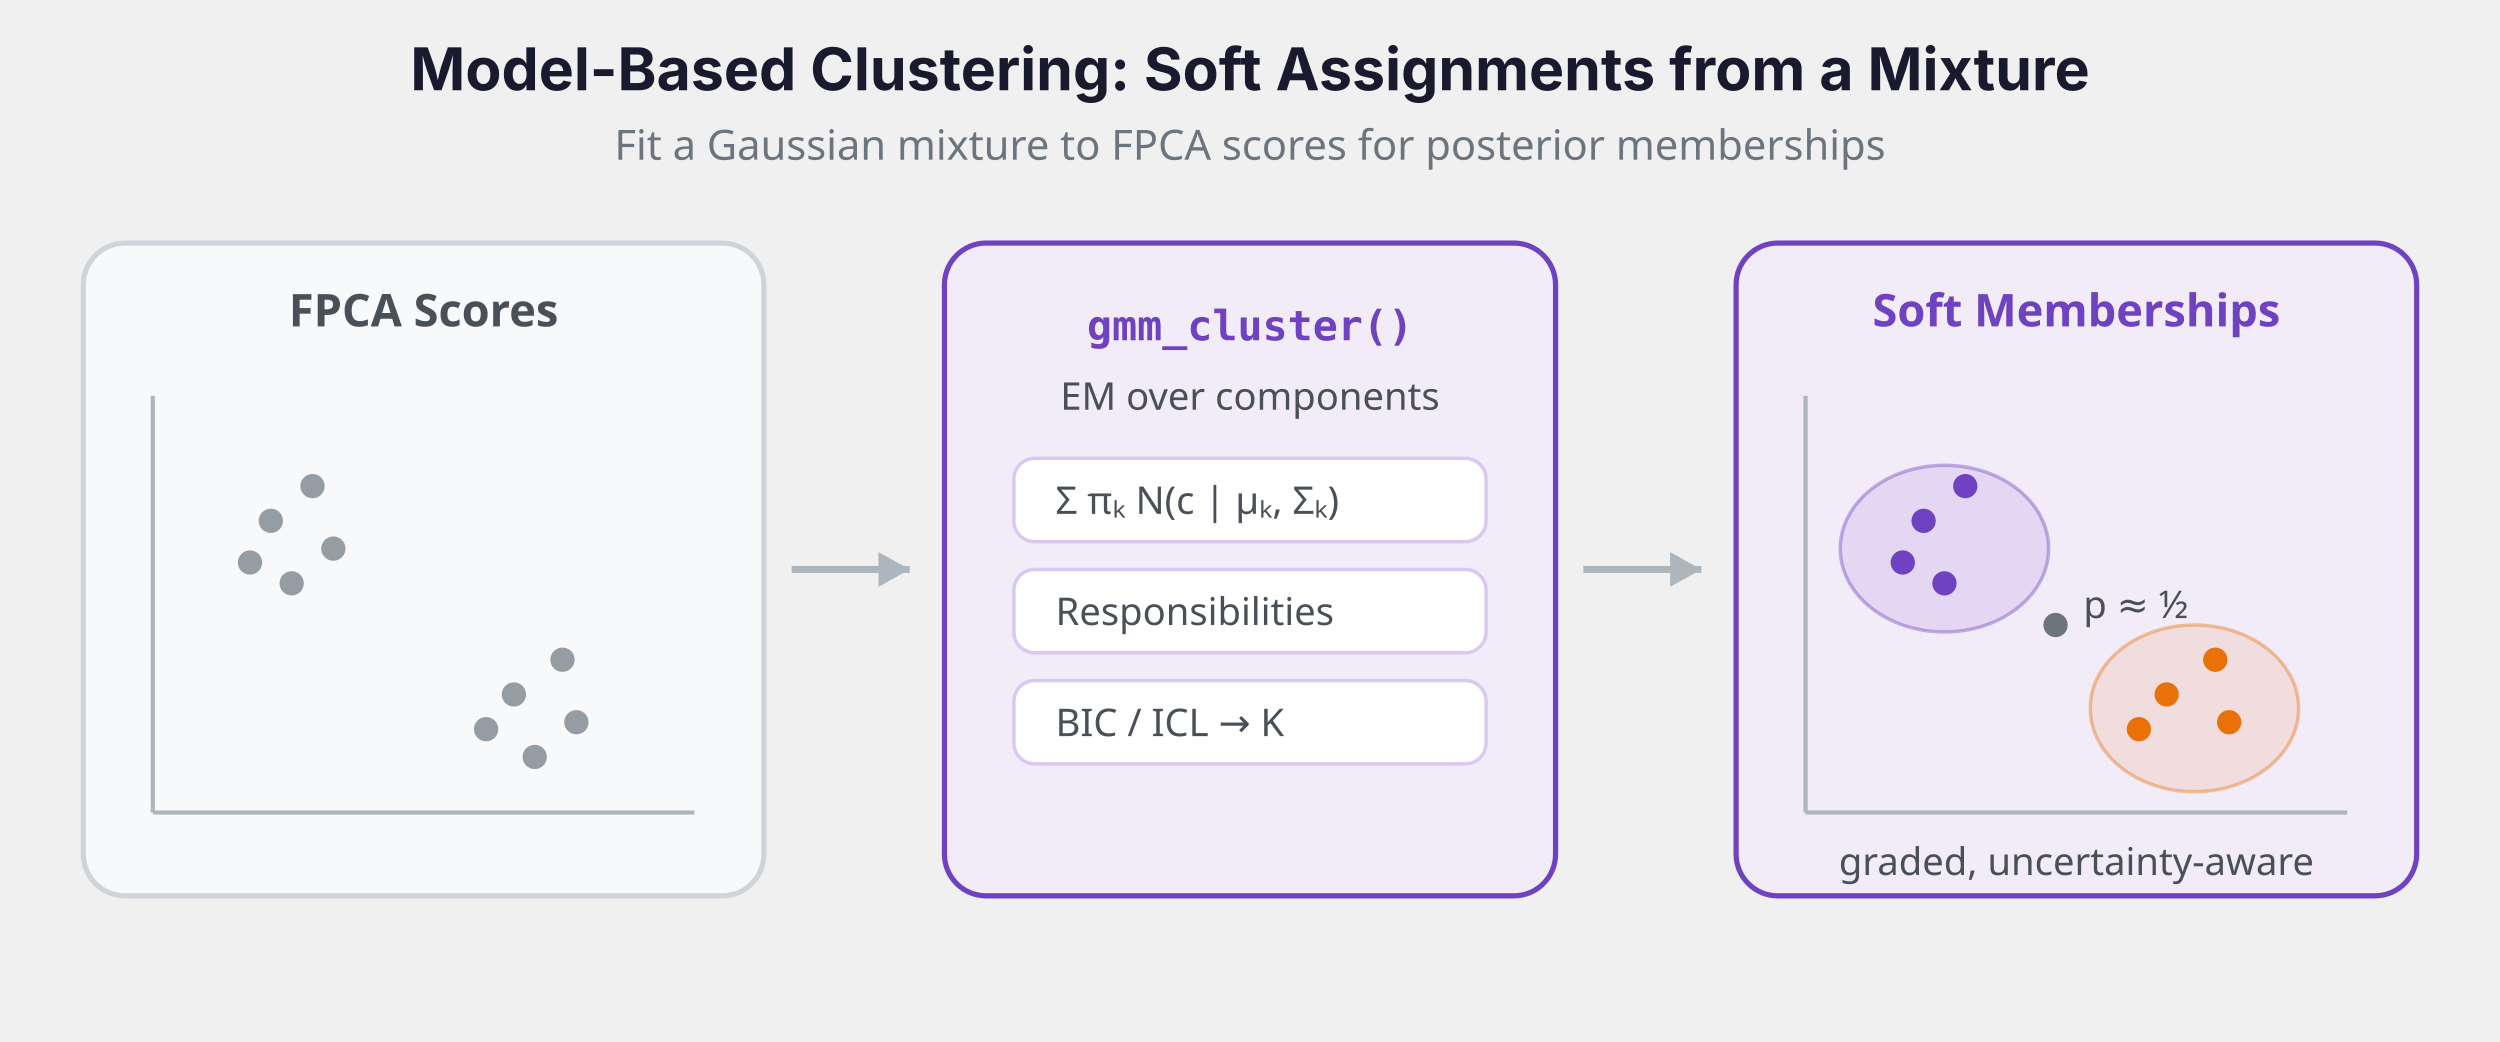
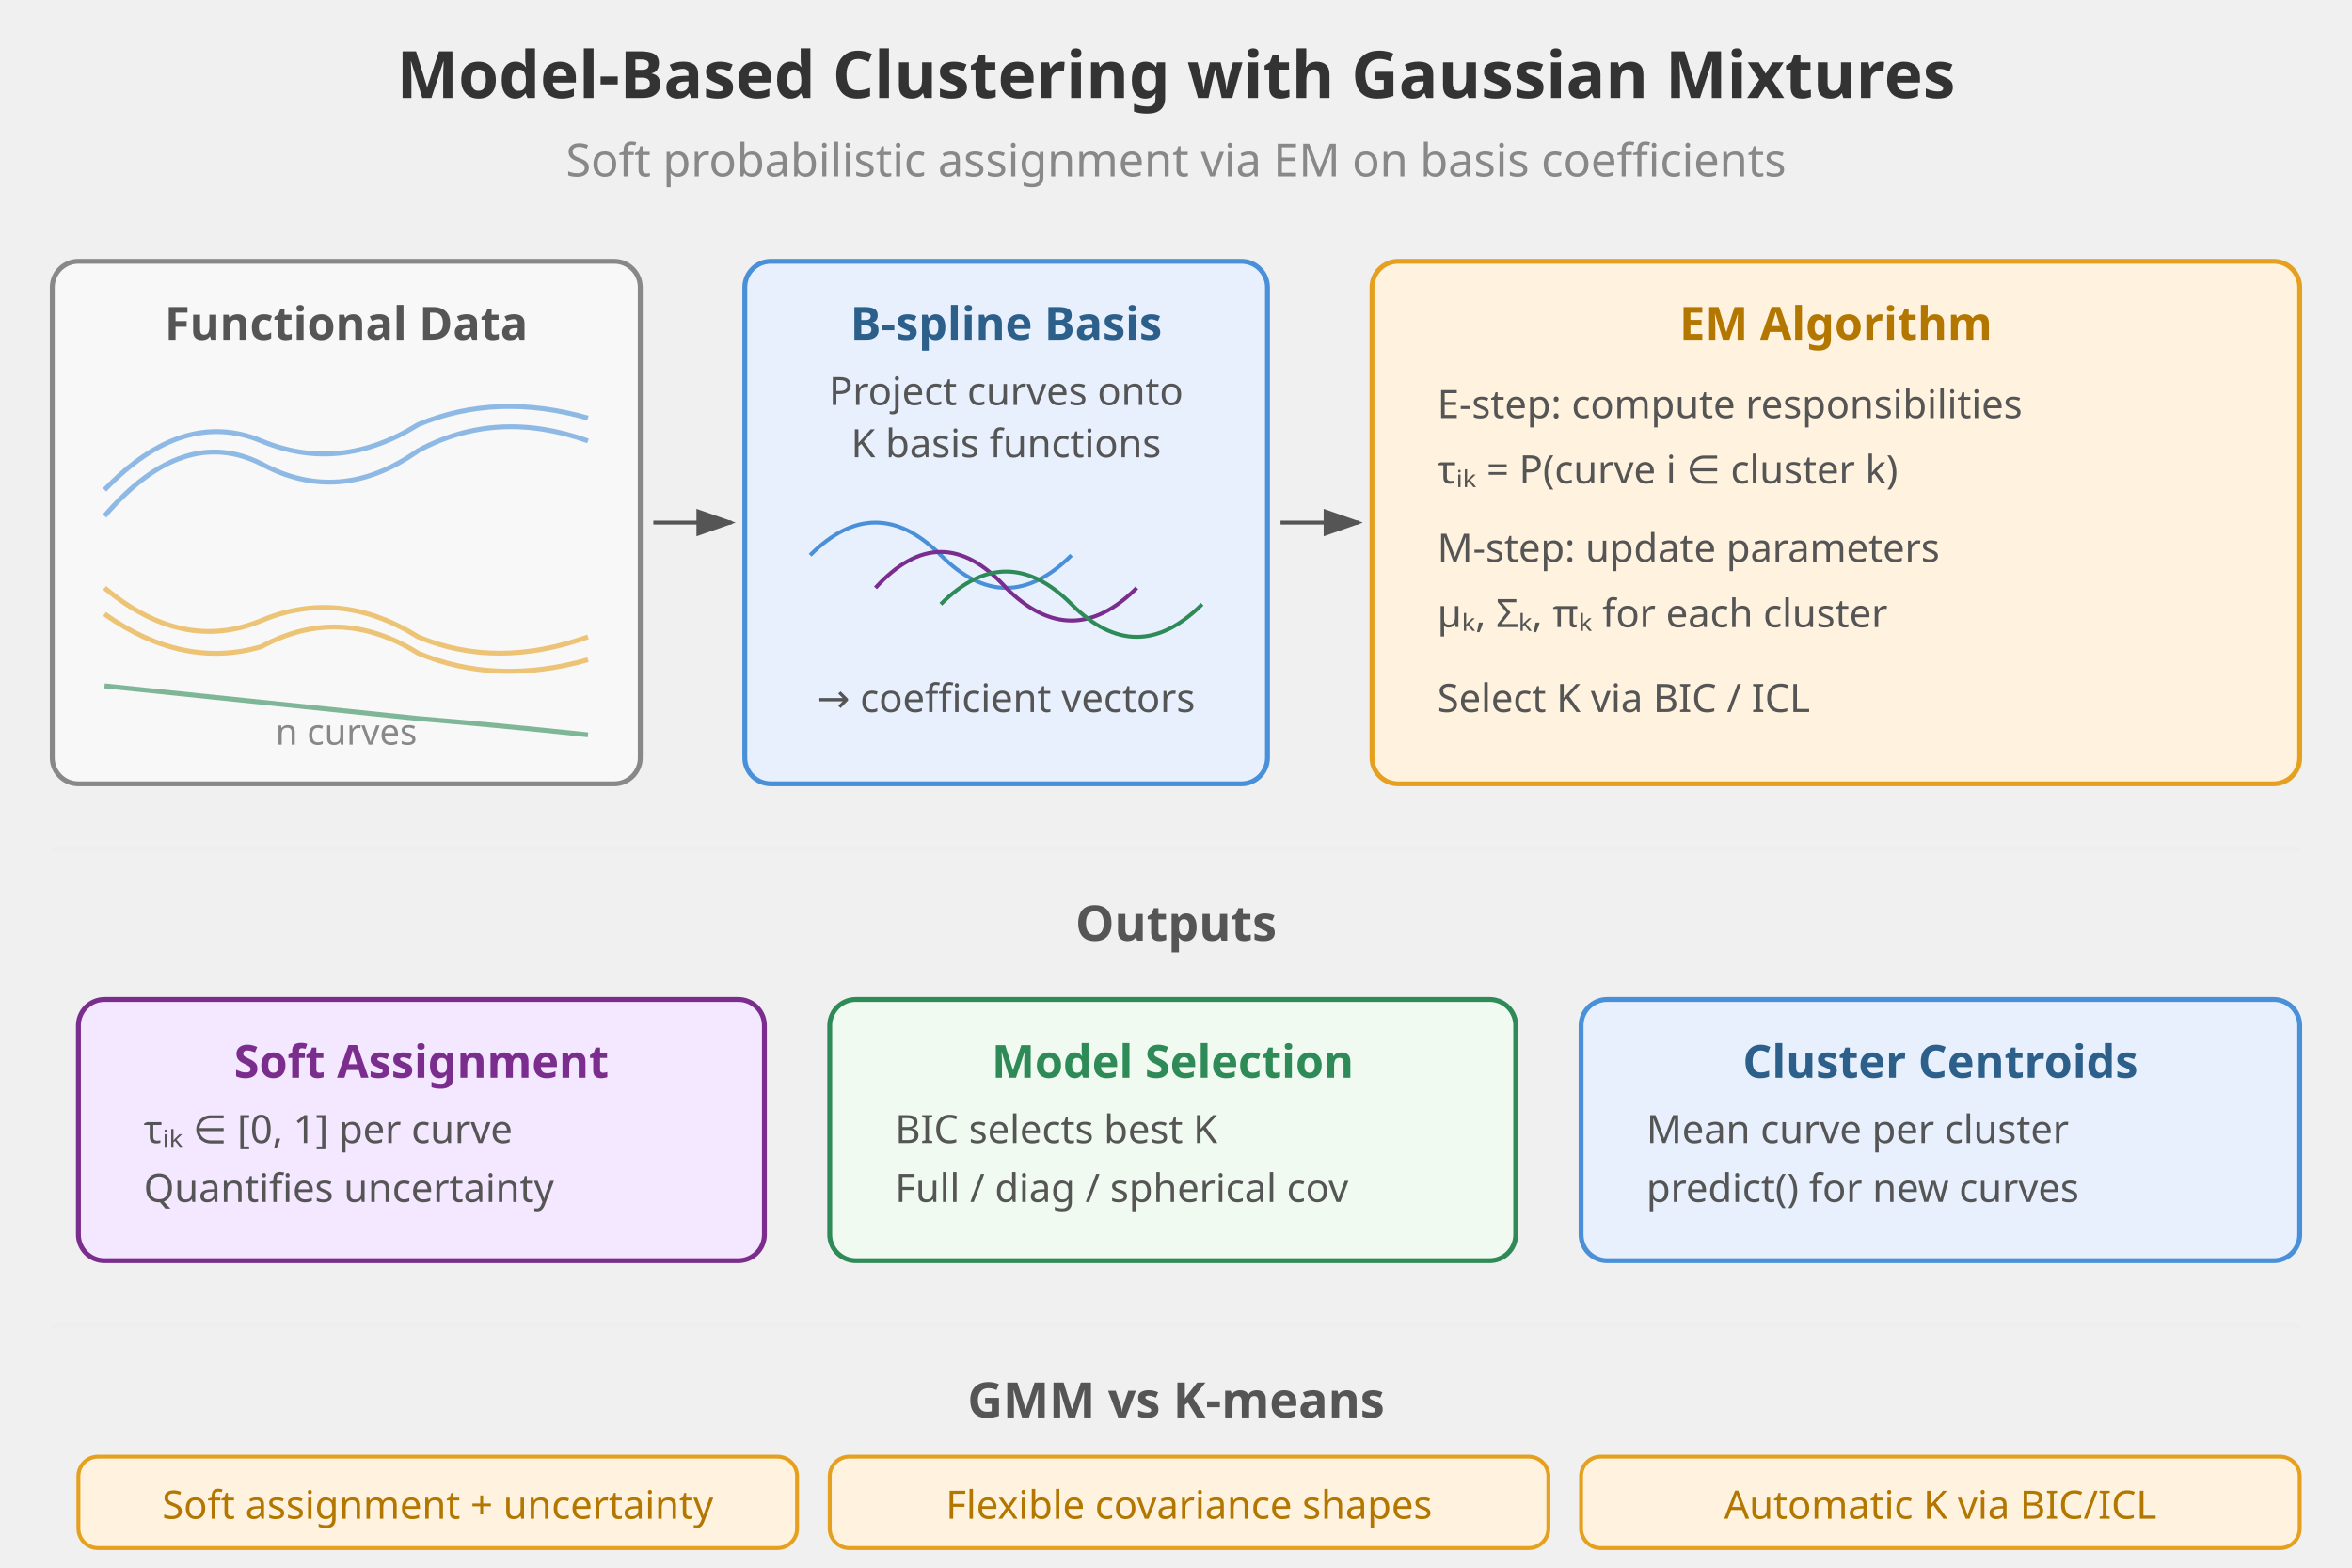
- <svg xmlns="http://www.w3.org/2000/svg" viewBox="0 0 720 300" fill="none" role="img" aria-label="GMM clustering: soft posterior assignments over FPCA scores">
-   <style>
-     .ttl{font:700 17px system-ui,-apple-system,sans-serif;fill:#1a1a2e}
-     .sub{font:400 12px system-ui,sans-serif;fill:#6c757d}
-     .lab{font:700 13px system-ui,sans-serif}
-     .sm{font:400 11px system-ui,sans-serif;fill:#495057}
-     .mono{font:600 12px ui-monospace,monospace}
-   </style>
-   <text class="ttl" x="360" y="26" text-anchor="middle">Model-Based Clustering: Soft Assignments from a Mixture</text>
-   <text class="sub" x="360" y="46" text-anchor="middle">Fit a Gaussian mixture to FPCA scores for posterior memberships</text>
-   <rect x="24" y="70" width="196" height="188" rx="12" fill="#f8f9fa" stroke="#ced4da" stroke-width="1.5" />
-   <text class="lab" x="122" y="94" text-anchor="middle" fill="#495057">FPCA Scores</text>
-   <g transform="translate(44,108)">
-     <line x1="0" y1="126" x2="156" y2="126" stroke="#adb5bd" stroke-width="1.2" />
-     <line x1="0" y1="126" x2="0" y2="6" stroke="#adb5bd" stroke-width="1.2" />
-     <g fill="#6c757d" fill-opacity=".7">
-       <circle cx="34" cy="42" r="3.5" />
-       <circle cx="46" cy="32" r="3.5" />
-       <circle cx="28" cy="54" r="3.5" />
-       <circle cx="52" cy="50" r="3.5" />
-       <circle cx="40" cy="60" r="3.5" />
-       <circle cx="104" cy="92" r="3.5" />
-       <circle cx="118" cy="82" r="3.5" />
-       <circle cx="96" cy="102" r="3.5" />
-       <circle cx="122" cy="100" r="3.5" />
-       <circle cx="110" cy="110" r="3.5" />
-     </g>
-   </g>
-   <path d="M228 164 h34" stroke="#adb5bd" stroke-width="2" />
-   <path d="M262 164 l-9 -5 v10 z" fill="#adb5bd" />
-   <rect x="272" y="70" width="176" height="188" rx="12" fill="#f2ecf9" stroke="#6f42c1" stroke-width="1.5" />
-   <text class="mono" x="360" y="98" text-anchor="middle" fill="#6f42c1">gmm_cluster()</text>
-   <text class="sm" x="360" y="118" text-anchor="middle">EM over components</text>
-   <g transform="translate(292,132)">
-     <rect x="0" y="0" width="136" height="24" rx="6" fill="#fff" stroke="#d9c8ef" />
-     <text class="sm" x="12" y="16">Σ πₖ N(c | μₖ, Σₖ)</text>
-     <rect x="0" y="32" width="136" height="24" rx="6" fill="#fff" stroke="#d9c8ef" />
-     <text class="sm" x="12" y="48">Responsibilities</text>
-     <rect x="0" y="64" width="136" height="24" rx="6" fill="#fff" stroke="#d9c8ef" />
-     <text class="sm" x="12" y="80">BIC / ICL → K</text>
-   </g>
-   <path d="M456 164 h34" stroke="#adb5bd" stroke-width="2" />
-   <path d="M490 164 l-9 -5 v10 z" fill="#adb5bd" />
-   <rect x="500" y="70" width="196" height="188" rx="12" fill="#f2ecf9" stroke="#6f42c1" stroke-width="1.5" />
-   <text class="lab" x="598" y="94" text-anchor="middle" fill="#6f42c1">Soft Memberships</text>
-   <g transform="translate(520,108)">
-     <line x1="0" y1="126" x2="156" y2="126" stroke="#adb5bd" stroke-width="1.2" />
-     <line x1="0" y1="126" x2="0" y2="6" stroke="#adb5bd" stroke-width="1.2" />
-     <ellipse cx="40" cy="50" rx="30" ry="24" fill="#6f42c1" fill-opacity=".12" stroke="#6f42c1" stroke-opacity=".4" />
-     <ellipse cx="112" cy="96" rx="30" ry="24" fill="#e8710a" fill-opacity=".12" stroke="#e8710a" stroke-opacity=".4" />
-     <circle cx="34" cy="42" r="3.5" fill="#6f42c1" />
-     <circle cx="46" cy="32" r="3.5" fill="#6f42c1" />
-     <circle cx="28" cy="54" r="3.5" fill="#6f42c1" />
-     <circle cx="40" cy="60" r="3.5" fill="#6f42c1" />
-     <circle cx="104" cy="92" r="3.5" fill="#e8710a" />
-     <circle cx="118" cy="82" r="3.5" fill="#e8710a" />
-     <circle cx="96" cy="102" r="3.5" fill="#e8710a" />
-     <circle cx="122" cy="100" r="3.5" fill="#e8710a" />
-     <circle cx="72" cy="72" r="3.5" fill="#6c757d" />
-     <text class="sm" x="80" y="70" fill="#6c757d">p ≈ ½</text>
-   </g>
-   <text class="sm" x="598" y="252" text-anchor="middle" fill="#6c757d">graded, uncertainty-aware</text>
+ <svg xmlns="http://www.w3.org/2000/svg" viewBox="0 0 720 480" fill="none" font-family="'Segoe UI', system-ui, sans-serif">
+   <text x="360" y="30" text-anchor="middle" font-size="20" font-weight="bold" fill="#333">Model-Based Clustering with Gaussian Mixtures</text>
+   <text x="360" y="54" text-anchor="middle" font-size="14" fill="#888">Soft probabilistic assignment via EM on basis coefficients</text>
+   <rect x="16" y="80" width="180" height="160" rx="8" fill="#F8F8F8" stroke="#888" stroke-width="1.5" />
+   <text x="106" y="104" text-anchor="middle" font-size="14" font-weight="bold" fill="#555">Functional Data</text>
+   <path d="M32 150 Q56 125 80 135 Q104 145 128 130 Q152 120 180 128" stroke="#4A90D9" stroke-width="1.5" fill="none" opacity="0.6" />
+   <path d="M32 158 Q56 130 80 142 Q104 155 128 138 Q152 125 180 135" stroke="#4A90D9" stroke-width="1.5" fill="none" opacity="0.6" />
+   <path d="M32 180 Q56 200 80 190 Q104 180 128 195 Q152 205 180 195" stroke="#E6A020" stroke-width="1.5" fill="none" opacity="0.6" />
+   <path d="M32 188 Q56 205 80 198 Q104 185 128 200 Q152 210 180 202" stroke="#E6A020" stroke-width="1.5" fill="none" opacity="0.6" />
+   <path d="M32 210 Q80 215 128 220 Q152 222 180 225" stroke="#2E8B57" stroke-width="1.5" fill="none" opacity="0.6" />
+   <text x="106" y="228" text-anchor="middle" font-size="11" fill="#888">n curves</text>
+   <line x1="200" y1="160" x2="224" y2="160" stroke="#555" stroke-width="1.2" marker-end="url(#arrGMM)" />
+   <rect x="228" y="80" width="160" height="160" rx="8" fill="#E8F0FE" stroke="#4A90D9" stroke-width="1.5" />
+   <text x="308" y="104" text-anchor="middle" font-size="14" font-weight="bold" fill="#2C5F8A">B-spline Basis</text>
+   <text x="308" y="124" text-anchor="middle" font-size="12" fill="#555">Project curves onto</text>
+   <text x="308" y="140" text-anchor="middle" font-size="12" fill="#555">K basis functions</text>
+   <path d="M248 170 Q268 150 288 170 Q308 190 328 170" stroke="#4A90D9" stroke-width="1.2" fill="none" />
+   <path d="M268 180 Q288 158 308 180 Q328 200 348 180" stroke="#7B2D8E" stroke-width="1.2" fill="none" />
+   <path d="M288 185 Q308 165 328 185 Q348 205 368 185" stroke="#2E8B57" stroke-width="1.2" fill="none" />
+   <text x="308" y="218" text-anchor="middle" font-size="12" fill="#555">→ coefficient vectors</text>
+   <line x1="392" y1="160" x2="416" y2="160" stroke="#555" stroke-width="1.2" marker-end="url(#arrGMM)" />
+   <rect x="420" y="80" width="284" height="160" rx="8" fill="#FFF3E0" stroke="#E6A020" stroke-width="1.5" />
+   <text x="562" y="104" text-anchor="middle" font-size="14" font-weight="bold" fill="#B37700">EM Algorithm</text>
+   <text x="440" y="128" font-size="12" fill="#555">E-step: compute responsibilities</text>
+   <text x="440" y="148" font-size="12" fill="#555">  τᵢₖ = P(curve i ∈ cluster k)</text>
+   <text x="440" y="172" font-size="12" fill="#555">M-step: update parameters</text>
+   <text x="440" y="192" font-size="12" fill="#555">  μₖ, Σₖ, πₖ for each cluster</text>
+   <text x="440" y="218" font-size="12" fill="#555">Select K via BIC / ICL</text>
+   <line x1="16" y1="260" x2="704" y2="260" stroke="#eee" stroke-width="1.5" />
+   <text x="360" y="288" text-anchor="middle" font-size="15" font-weight="bold" fill="#555">Outputs</text>
+   <rect x="24" y="306" width="210" height="80" rx="8" fill="#F3E8FF" stroke="#7B2D8E" stroke-width="1.5" />
+   <text x="129" y="330" text-anchor="middle" font-size="14" font-weight="bold" fill="#7B2D8E">Soft Assignment</text>
+   <text x="44" y="350" font-size="12" fill="#555">τᵢₖ ∈ [0, 1] per curve</text>
+   <text x="44" y="368" font-size="12" fill="#555">Quantifies uncertainty</text>
+   <rect x="254" y="306" width="210" height="80" rx="8" fill="#F0FAF0" stroke="#2E8B57" stroke-width="1.5" />
+   <text x="359" y="330" text-anchor="middle" font-size="14" font-weight="bold" fill="#2E8B57">Model Selection</text>
+   <text x="274" y="350" font-size="12" fill="#555">BIC selects best K</text>
+   <text x="274" y="368" font-size="12" fill="#555">Full / diag / spherical cov</text>
+   <rect x="484" y="306" width="220" height="80" rx="8" fill="#E8F0FE" stroke="#4A90D9" stroke-width="1.5" />
+   <text x="594" y="330" text-anchor="middle" font-size="14" font-weight="bold" fill="#2C5F8A">Cluster Centroids</text>
+   <text x="504" y="350" font-size="12" fill="#555">Mean curve per cluster</text>
+   <text x="504" y="368" font-size="12" fill="#555">predict() for new curves</text>
+   <line x1="16" y1="406" x2="704" y2="406" stroke="#eee" stroke-width="1.5" />
+   <text x="360" y="434" text-anchor="middle" font-size="15" font-weight="bold" fill="#555">GMM vs K-means</text>
+   <rect x="24" y="446" width="220" height="28" rx="6" fill="#FFF3E0" stroke="#E6A020" stroke-width="1.2" />
+   <text x="134" y="465" text-anchor="middle" font-size="12" fill="#B37700">Soft assignment + uncertainty</text>
+   <rect x="254" y="446" width="220" height="28" rx="6" fill="#FFF3E0" stroke="#E6A020" stroke-width="1.2" />
+   <text x="364" y="465" text-anchor="middle" font-size="12" fill="#B37700">Flexible covariance shapes</text>
+   <rect x="484" y="446" width="220" height="28" rx="6" fill="#FFF3E0" stroke="#E6A020" stroke-width="1.2" />
+   <text x="594" y="465" text-anchor="middle" font-size="12" fill="#B37700">Automatic K via BIC/ICL</text>
+   <defs>
+     <marker id="arrGMM" markerWidth="10" markerHeight="7" refX="9" refY="3.5" orient="auto">
+       <path d="M0,0 L10,3.5 L0,7" fill="#555" />
+     </marker>
+   </defs>
</svg>
